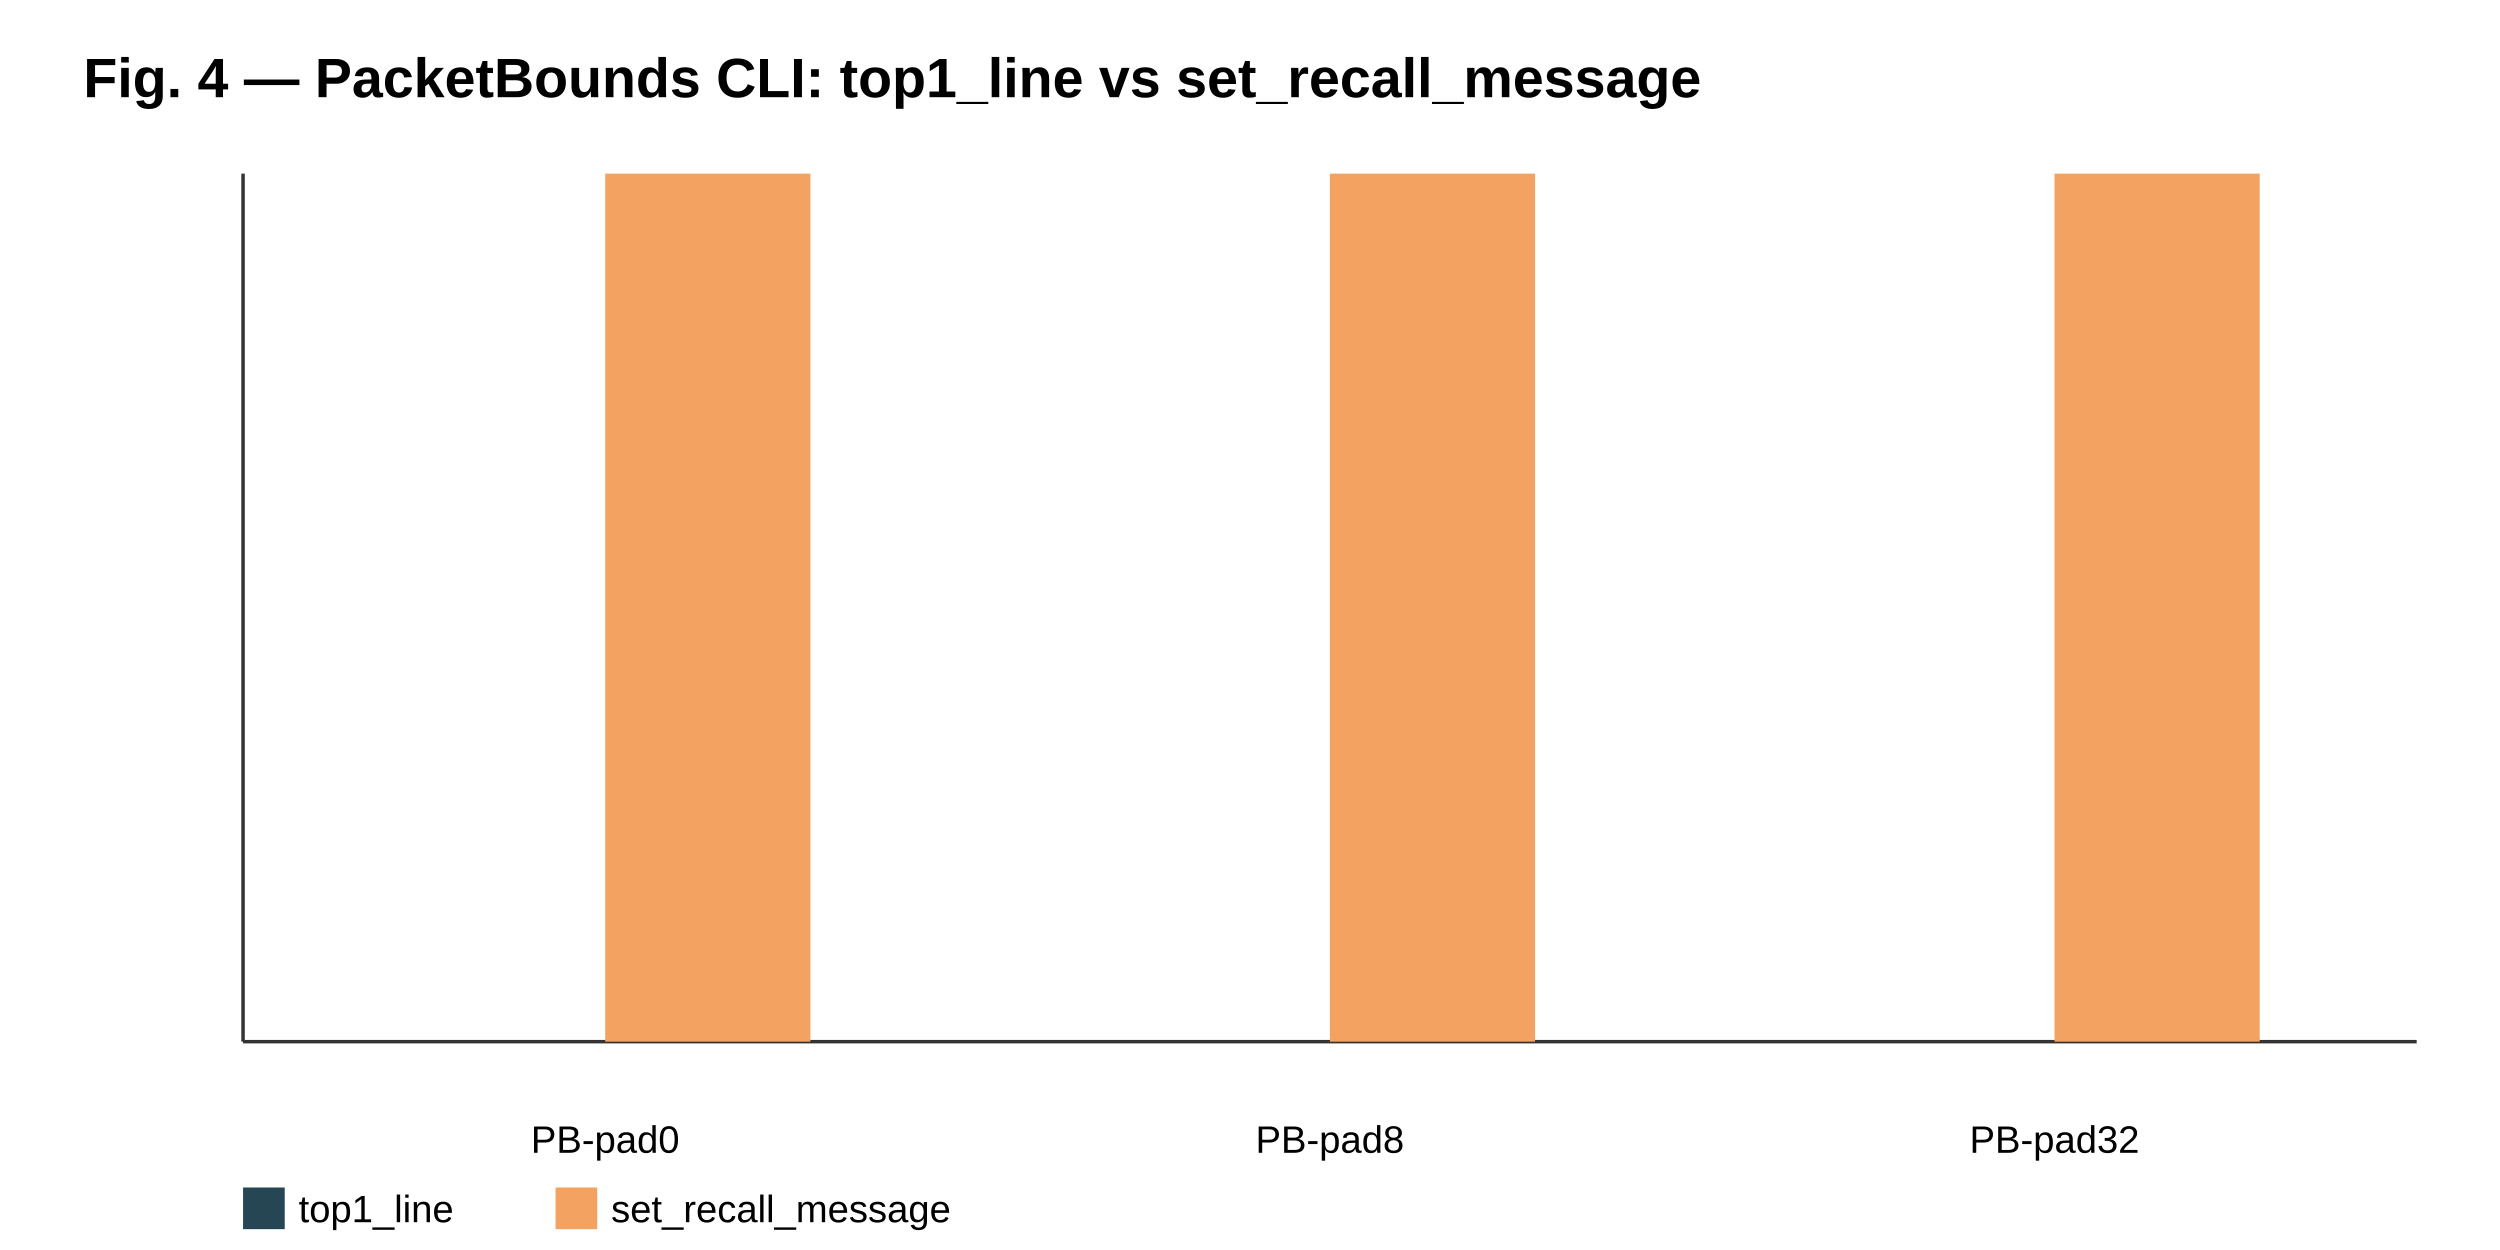
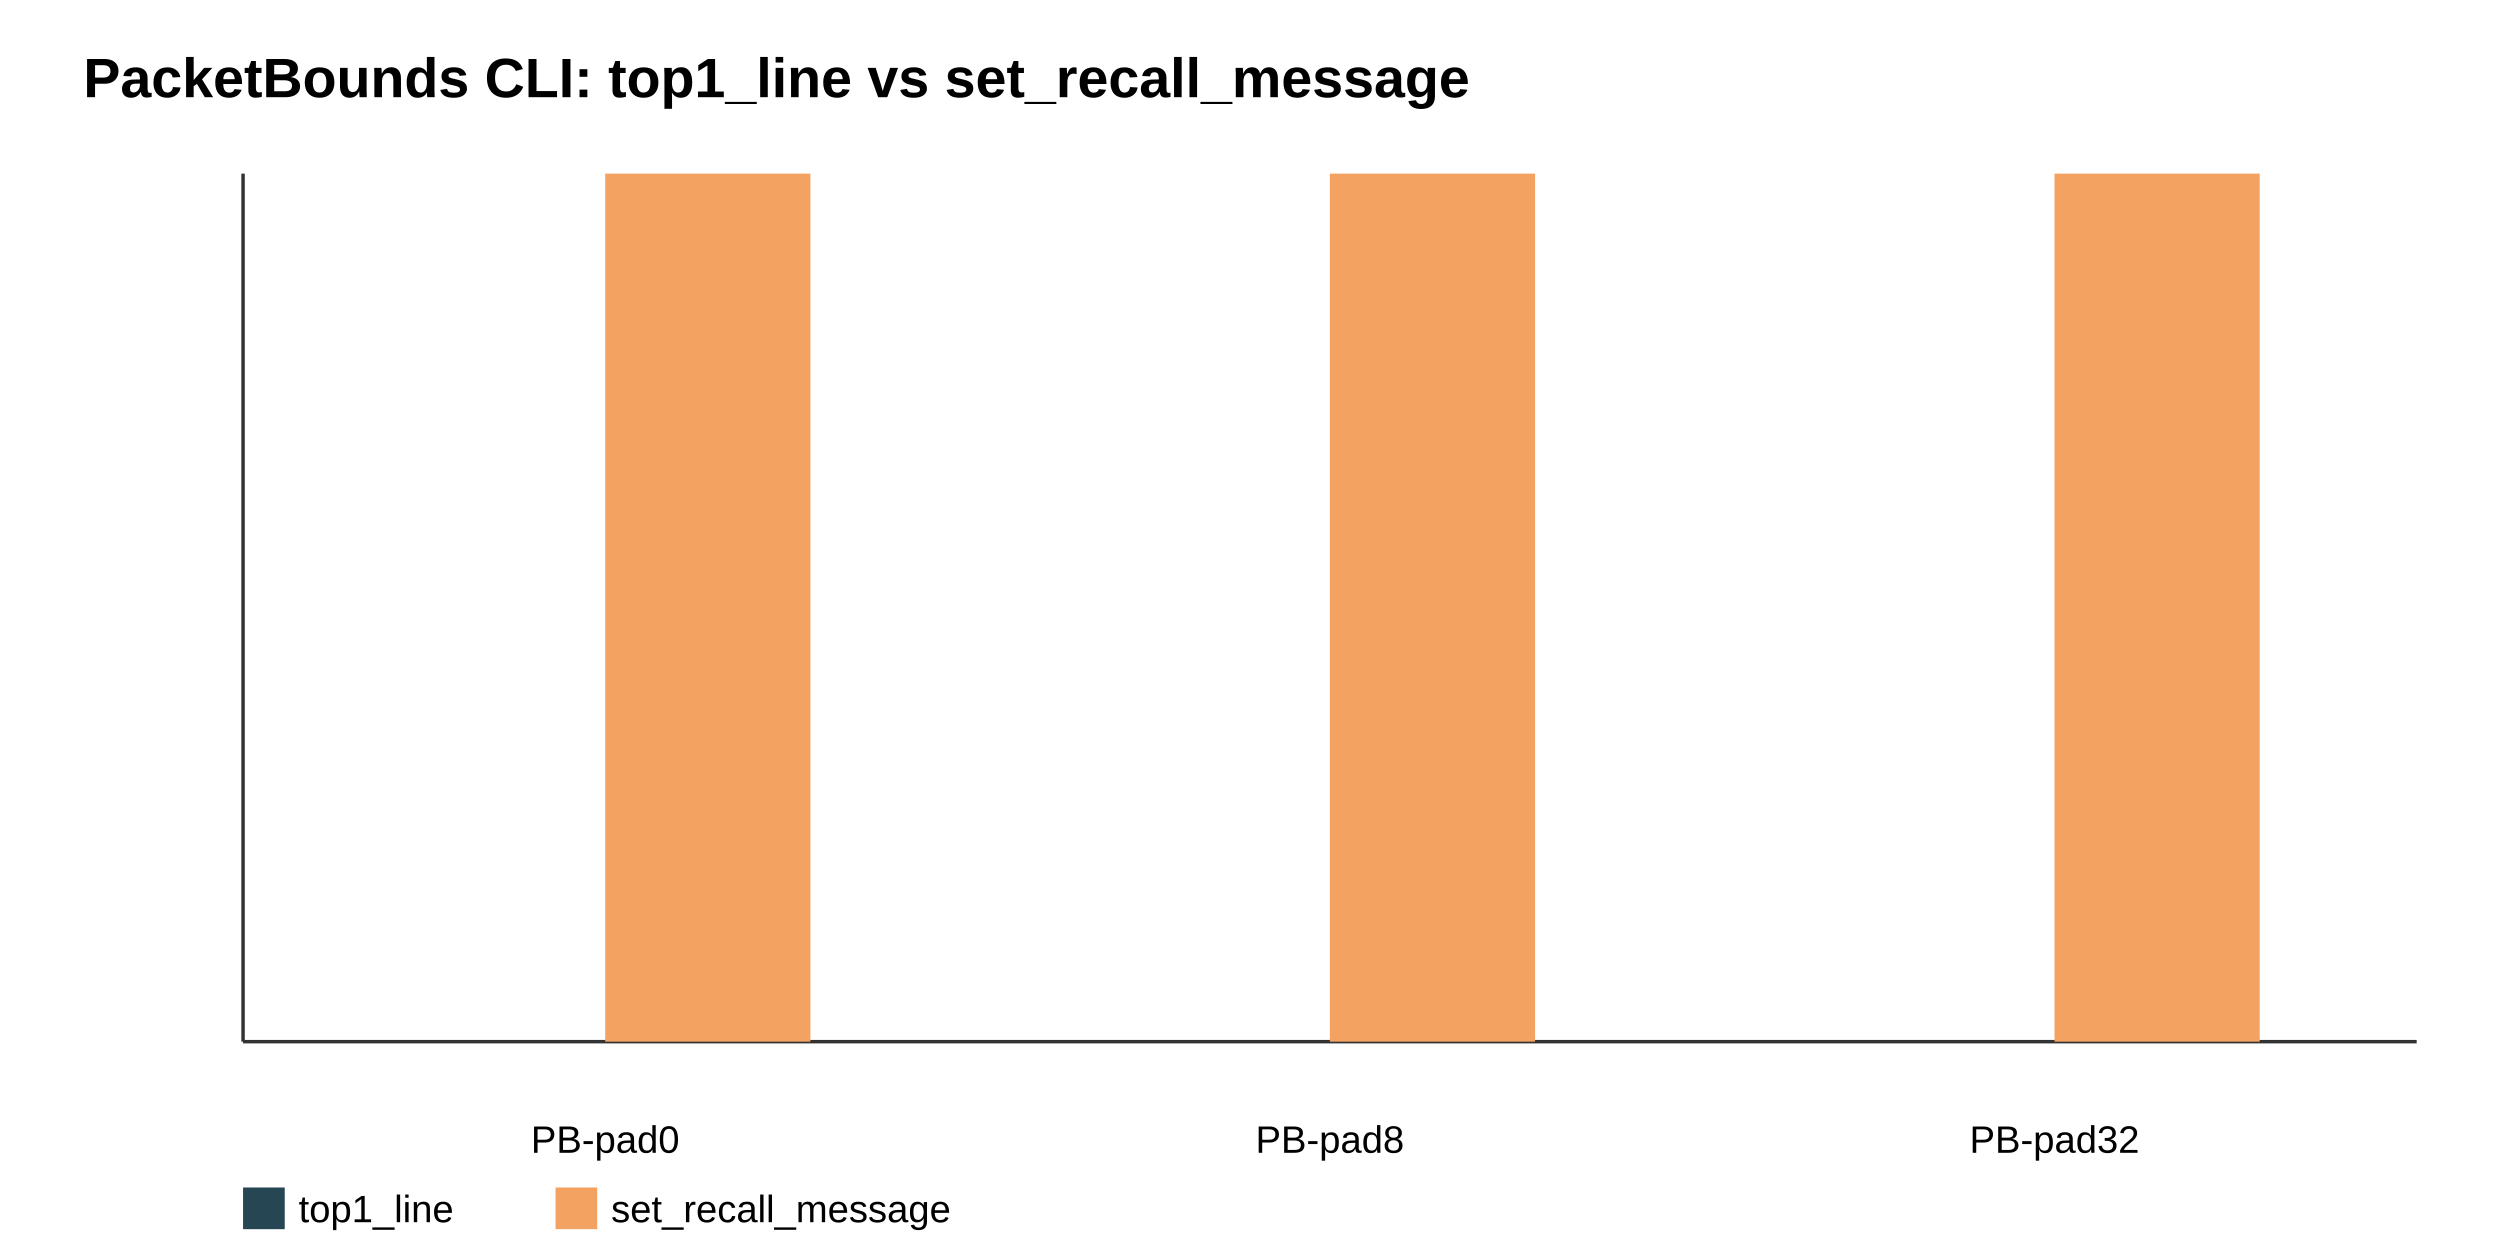
<svg xmlns="http://www.w3.org/2000/svg" width="720" height="360" viewBox="0 0 720 360">
  <rect width="100%" height="100%" fill="#ffffff" />
-   <text x="24" y="28" font-family="Segoe UI, Arial, sans-serif" font-size="16" font-weight="600">Fig. 4 — PacketBounds CLI: top1_line vs set_recall_message</text>
+   <text x="24" y="28" font-family="Segoe UI, Arial, sans-serif" font-size="16" font-weight="600">PacketBounds CLI: top1_line vs set_recall_message</text>
  <line x1="70" y1="50" x2="70" y2="300" stroke="#333" stroke-width="1" />
  <line x1="70" y1="300" x2="696" y2="300" stroke="#333" stroke-width="1" />
  <rect x="104.8" y="300.0" width="59.1" height="0.0" fill="#264653" />
  <rect x="174.3" y="50.0" width="59.1" height="250.0" fill="#f4a261" />
  <text x="174.3" y="332" text-anchor="middle" font-family="Segoe UI, Arial, sans-serif" font-size="11">PB-pad0</text>
  <rect x="313.4" y="300.0" width="59.1" height="0.0" fill="#264653" />
  <rect x="383.0" y="50.0" width="59.1" height="250.0" fill="#f4a261" />
  <text x="383.0" y="332" text-anchor="middle" font-family="Segoe UI, Arial, sans-serif" font-size="11">PB-pad8</text>
  <rect x="522.1" y="300.0" width="59.1" height="0.0" fill="#264653" />
  <rect x="591.7" y="50.0" width="59.1" height="250.0" fill="#f4a261" />
  <text x="591.7" y="332" text-anchor="middle" font-family="Segoe UI, Arial, sans-serif" font-size="11">PB-pad32</text>
  <rect x="70" y="342" width="12" height="12" fill="#264653" />
  <text x="86" y="352" font-family="Segoe UI, Arial, sans-serif" font-size="11">top1_line</text>
  <rect x="160" y="342" width="12" height="12" fill="#f4a261" />
  <text x="176" y="352" font-family="Segoe UI, Arial, sans-serif" font-size="11">set_recall_message</text>
</svg>
